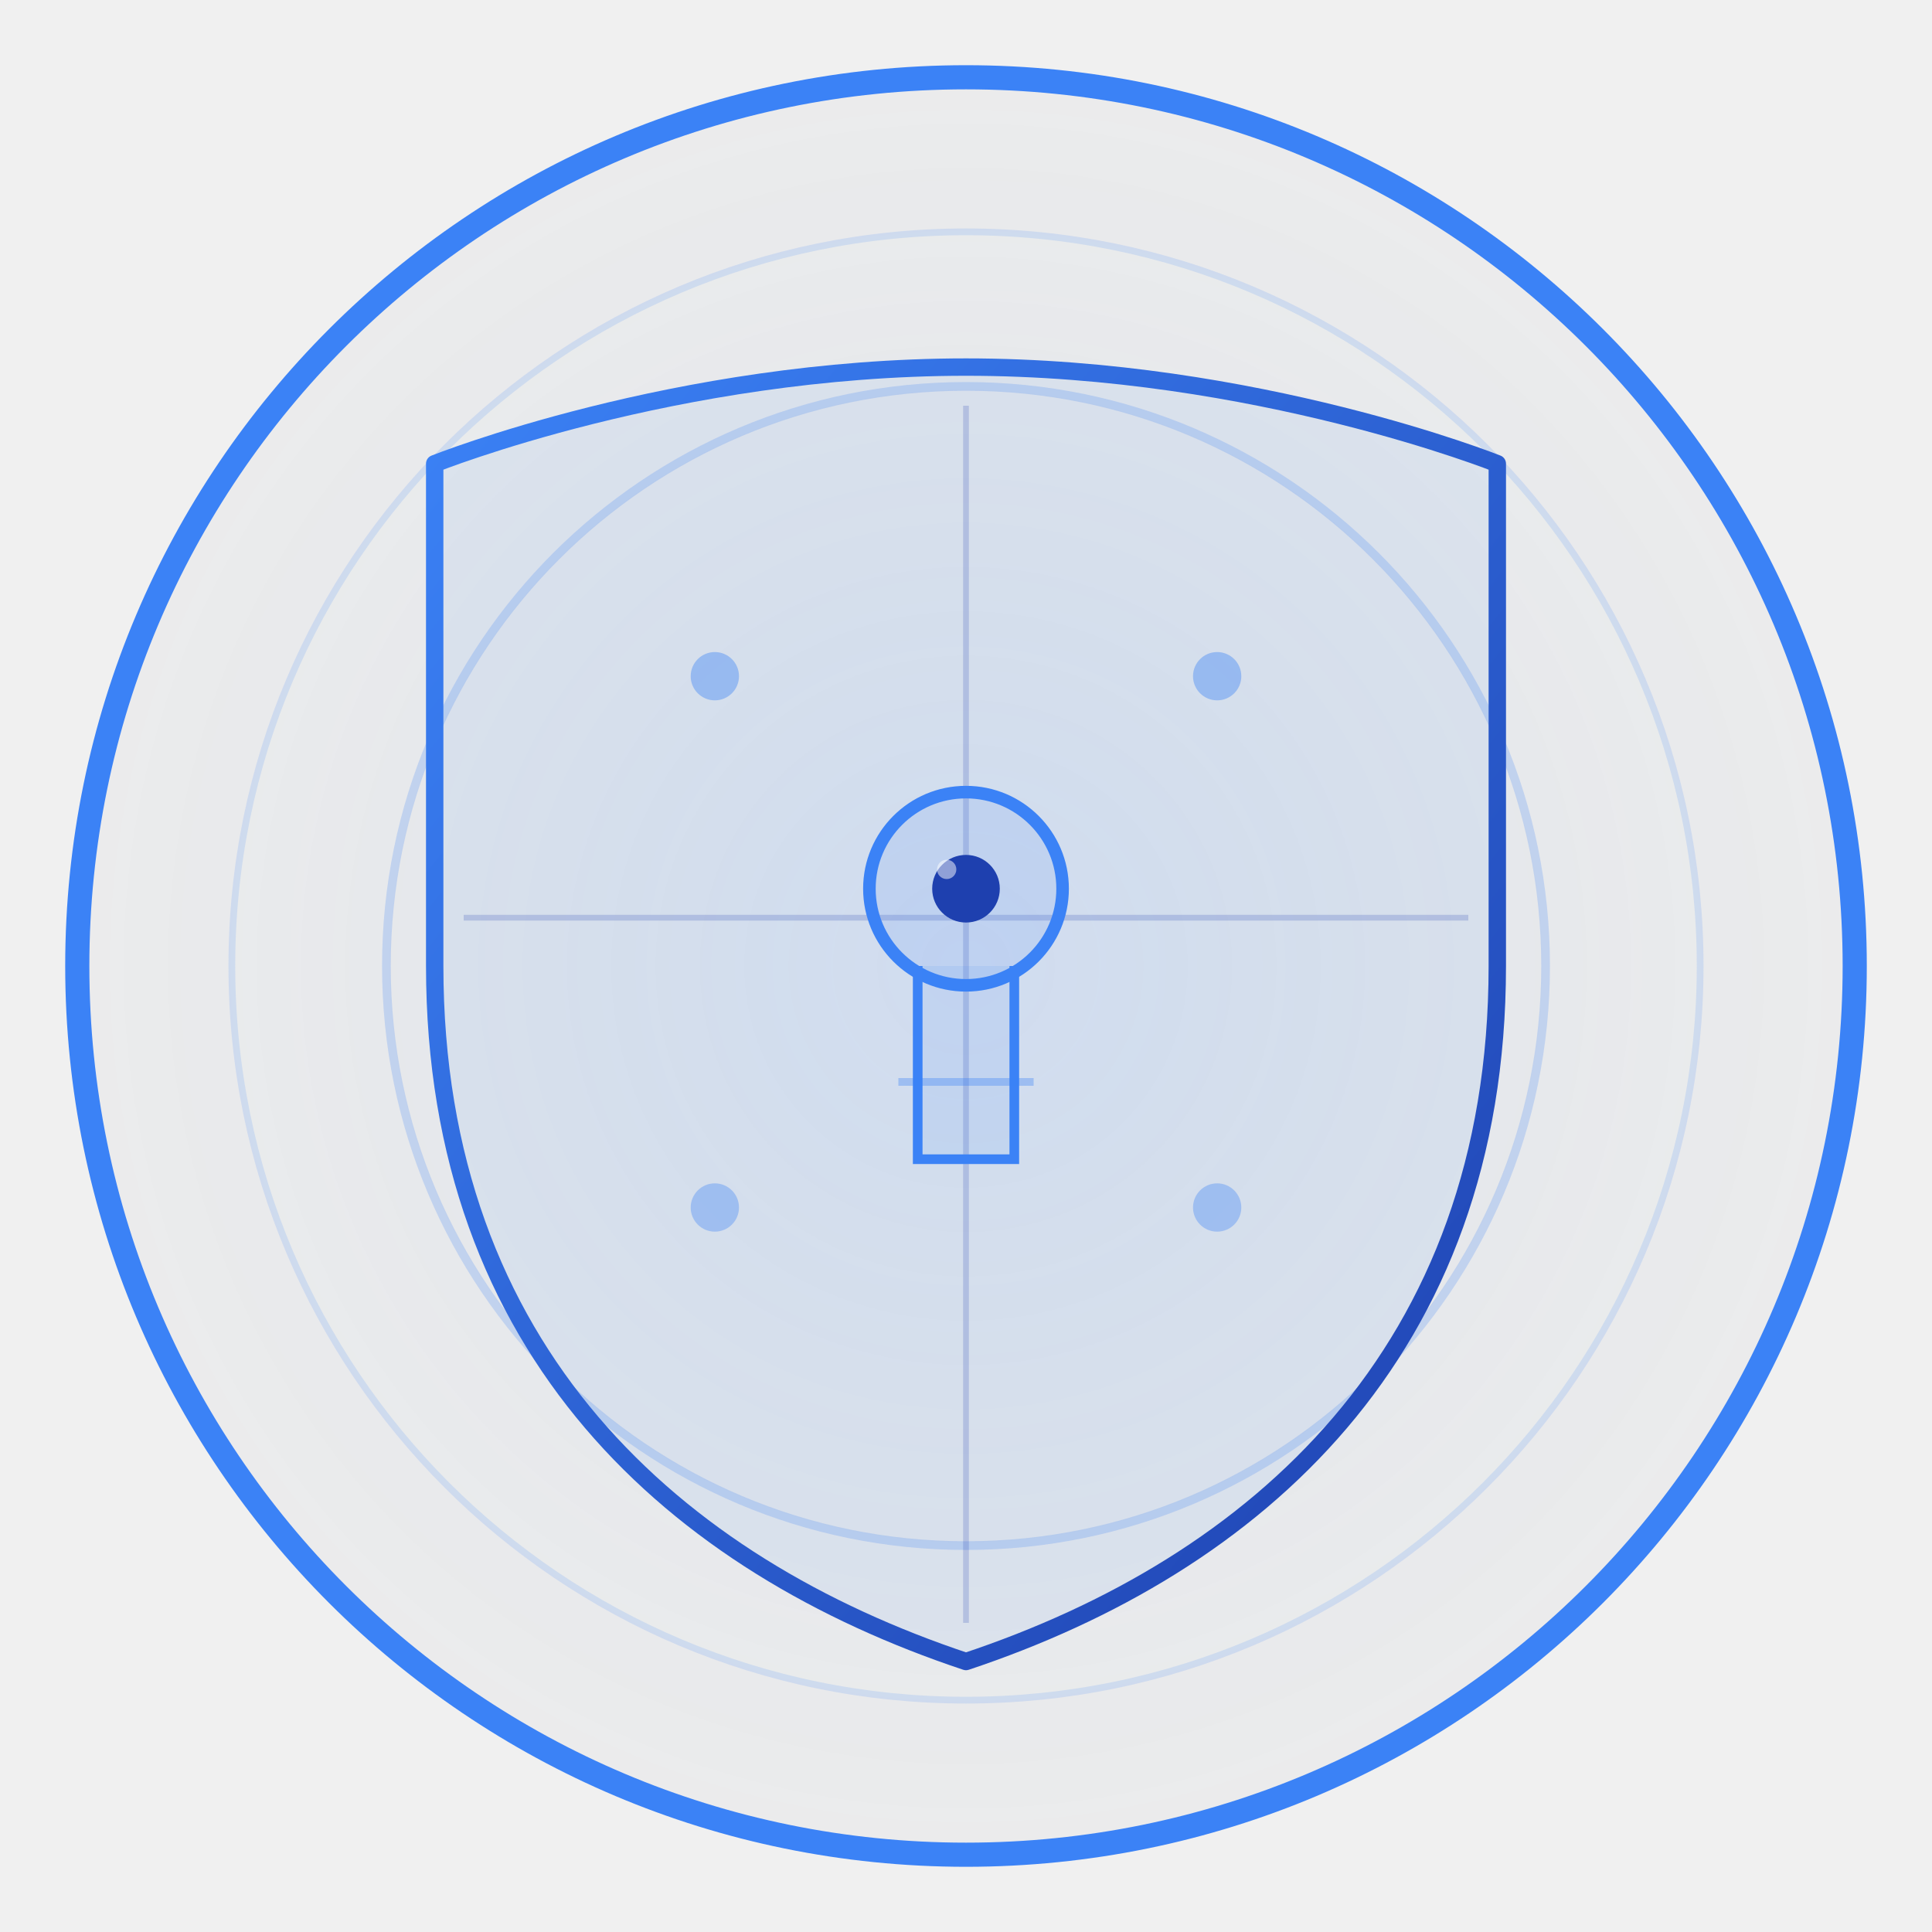
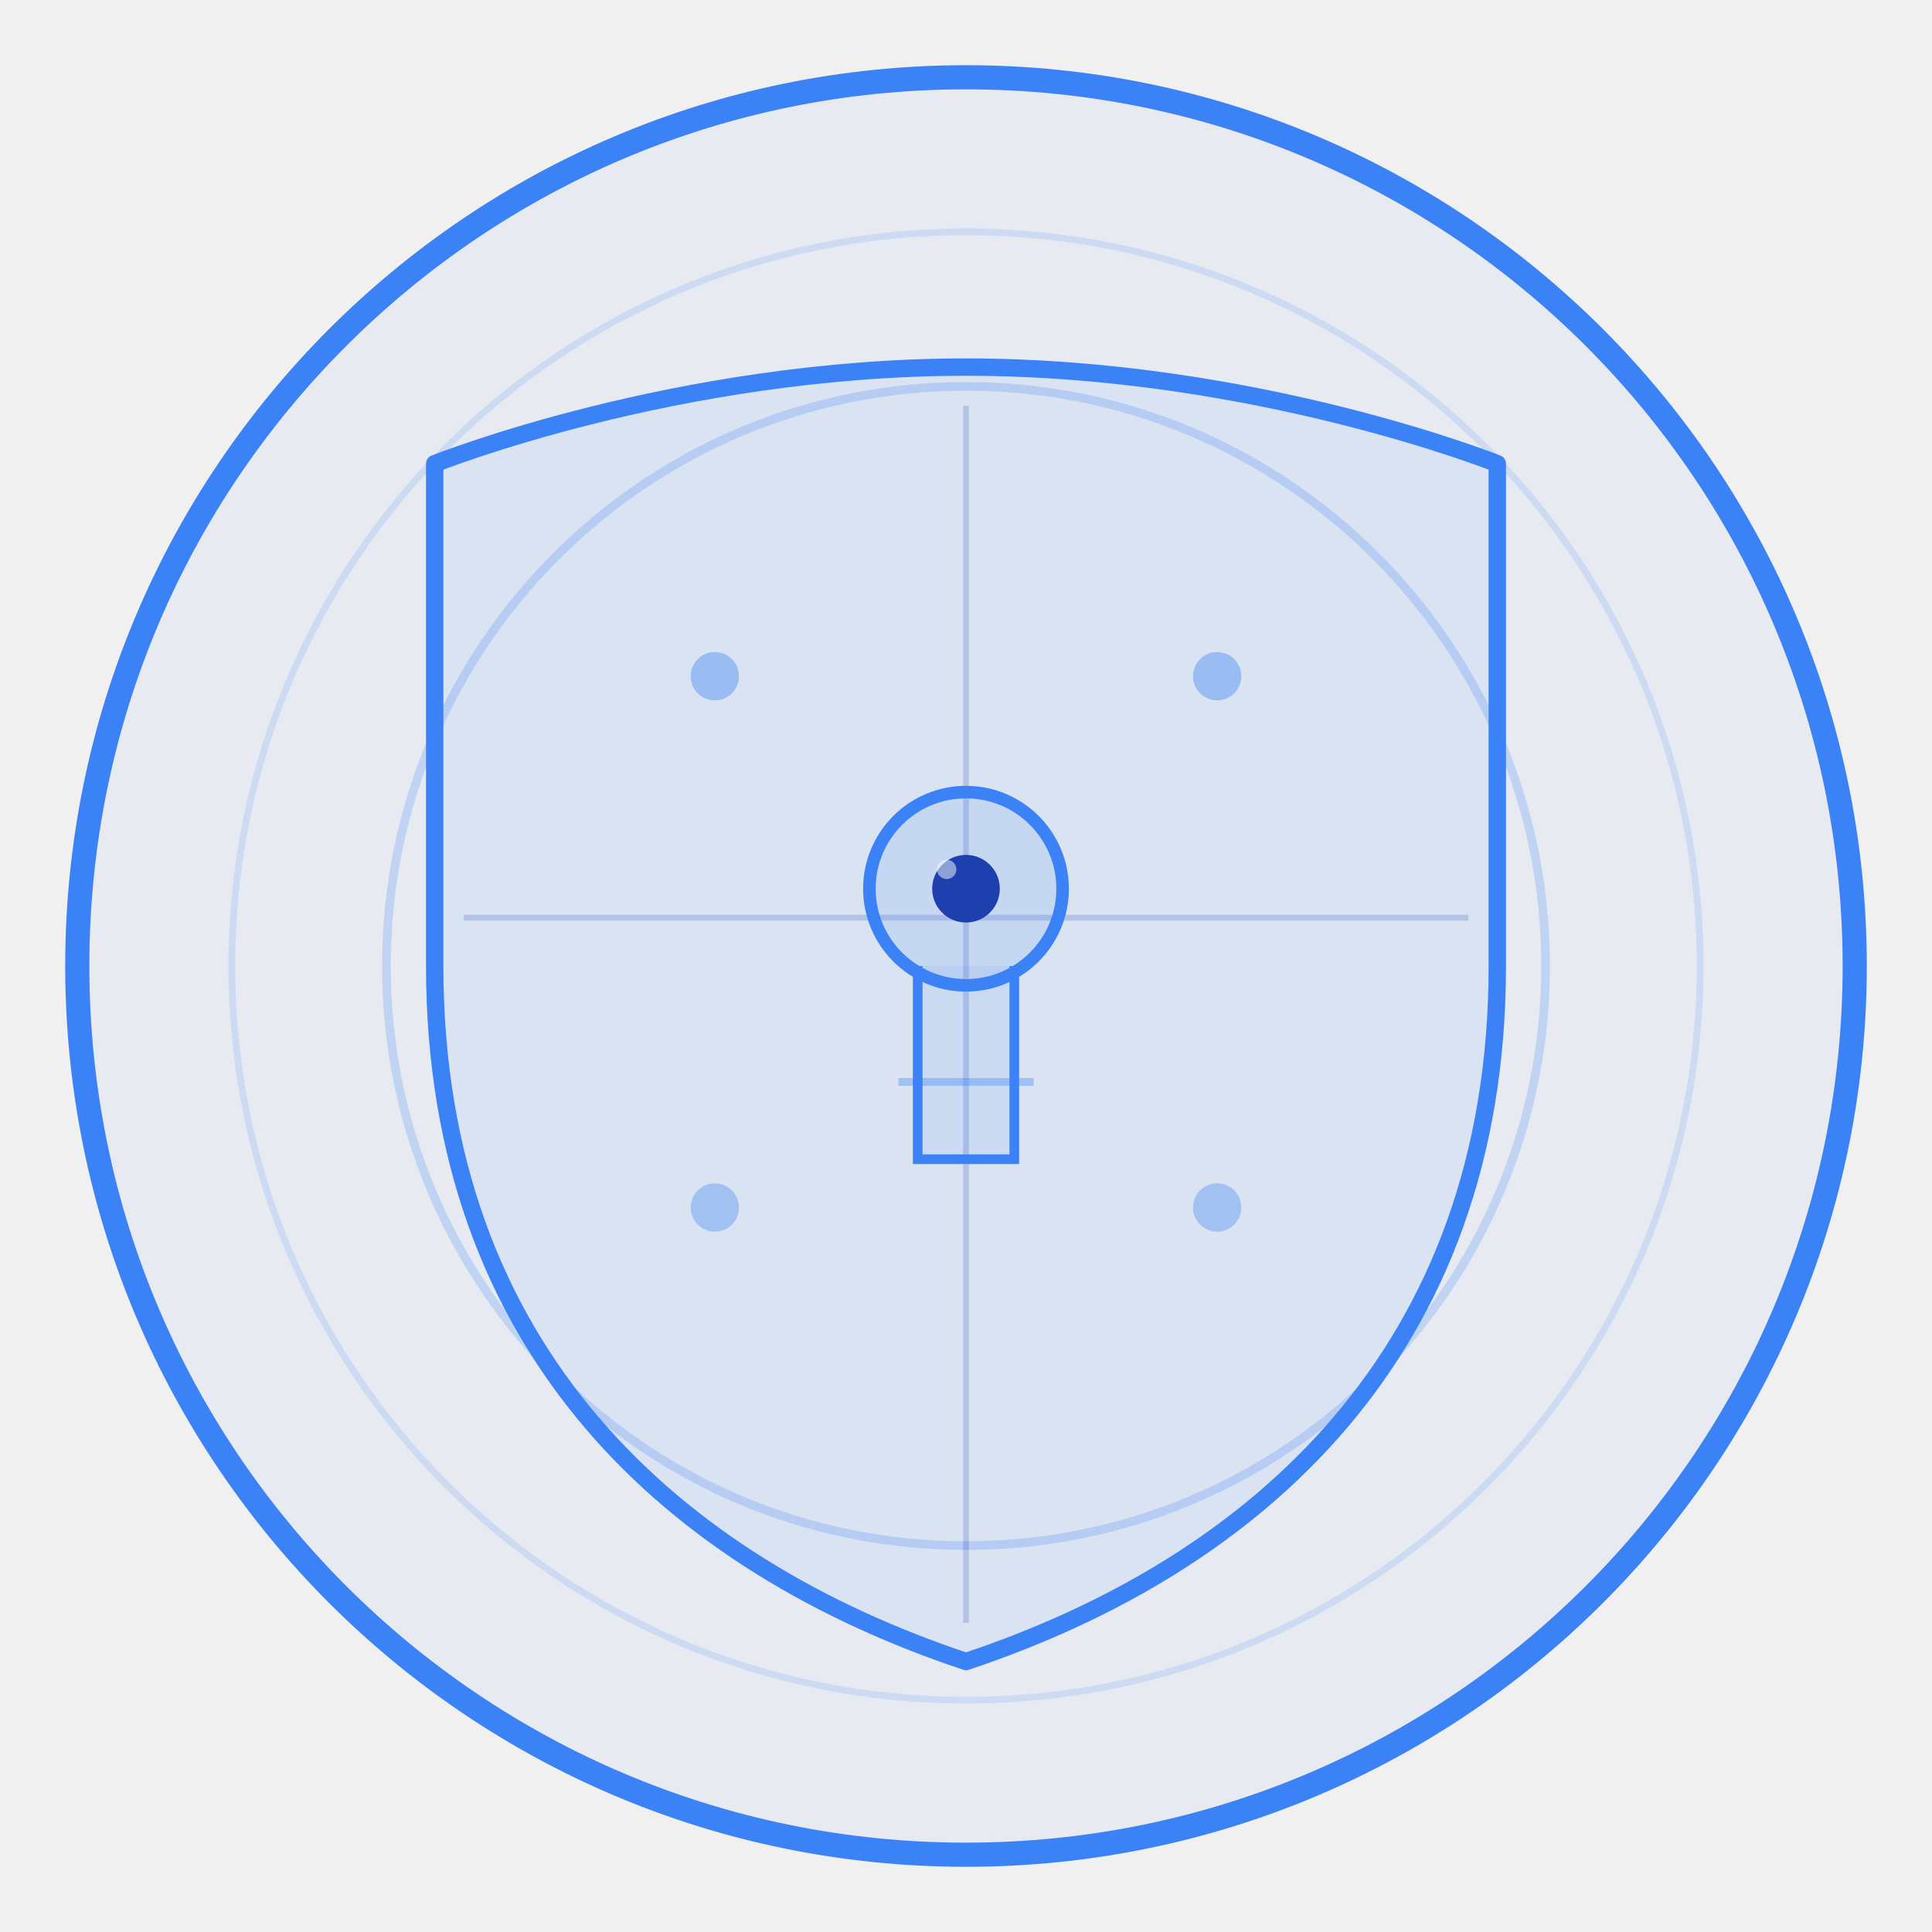
<svg xmlns="http://www.w3.org/2000/svg" viewBox="0 0 200 200" width="200" height="200">
-   <defs>
-     <radialGradient id="kavach-bg" cx="50%" cy="50%" r="50%">
-       <stop offset="0%" stop-color="#3b82f6" stop-opacity="0.10" />
-       <stop offset="100%" stop-color="#1e3a5f" stop-opacity="0.02" />
-     </radialGradient>
-     <linearGradient id="kavach-shield" x1="0%" y1="0%" x2="100%" y2="100%">
-       <stop offset="0%" stop-color="#3b82f6" />
-       <stop offset="100%" stop-color="#1e40af" />
-     </linearGradient>
-   </defs>
-   <circle cx="100" cy="100" r="92" fill="url(#kavach-bg)" stroke="#3b82f6" stroke-width="2.5" />
+   <circle cx="100" cy="100" r="92" fill="#3b82f6" fill-opacity="0.05" stroke="#3b82f6" stroke-width="2.5" />
  <circle cx="100" cy="100" r="76" fill="none" stroke="#3b82f6" stroke-width="0.7" stroke-opacity="0.15" />
  <circle cx="100" cy="100" r="60" fill="none" stroke="#3b82f6" stroke-width="0.9" stroke-opacity="0.22" />
-   <path d="M 100,38 C 130,38 155,48 155,48 L 155,100 C 155,140 130,162 100,172 C 70,162 45,140 45,100 L 45,48 C 45,48 70,38 100,38 Z" fill="#3b82f6" fill-opacity="0.08" stroke="url(#kavach-shield)" stroke-width="1.8" stroke-linejoin="round" />
+   <path d="M 100,38 C 130,38 155,48 155,48 L 155,100 C 155,140 130,162 100,172 C 70,162 45,140 45,100 L 45,48 C 45,48 70,38 100,38 Z" fill="#3b82f6" fill-opacity="0.08" stroke="#3b82f6" stroke-width="1.8" stroke-linejoin="round" />
  <line x1="100" y1="42" x2="100" y2="168" stroke="#1e40af" stroke-width="0.6" stroke-opacity="0.20" />
  <line x1="48" y1="95" x2="152" y2="95" stroke="#1e40af" stroke-width="0.6" stroke-opacity="0.20" />
  <circle cx="74" cy="70" r="2.5" fill="#3b82f6" fill-opacity="0.40" />
  <circle cx="126" cy="70" r="2.5" fill="#3b82f6" fill-opacity="0.40" />
  <circle cx="74" cy="125" r="2.5" fill="#3b82f6" fill-opacity="0.35" />
  <circle cx="126" cy="125" r="2.5" fill="#3b82f6" fill-opacity="0.35" />
  <circle cx="100" cy="92" r="10" fill="#3b82f6" fill-opacity="0.12" stroke="#3b82f6" stroke-width="1.3" />
  <path d="M 95,100 L 95,120 L 105,120 L 105,100" fill="#3b82f6" fill-opacity="0.10" stroke="#3b82f6" stroke-width="1.0" />
  <line x1="93" y1="112" x2="107" y2="112" stroke="#3b82f6" stroke-width="0.8" stroke-opacity="0.35" />
  <circle cx="100" cy="92" r="3.5" fill="#1e40af" />
  <circle cx="98" cy="90" r="1" fill="#ffffff" fill-opacity="0.5" />
</svg>
